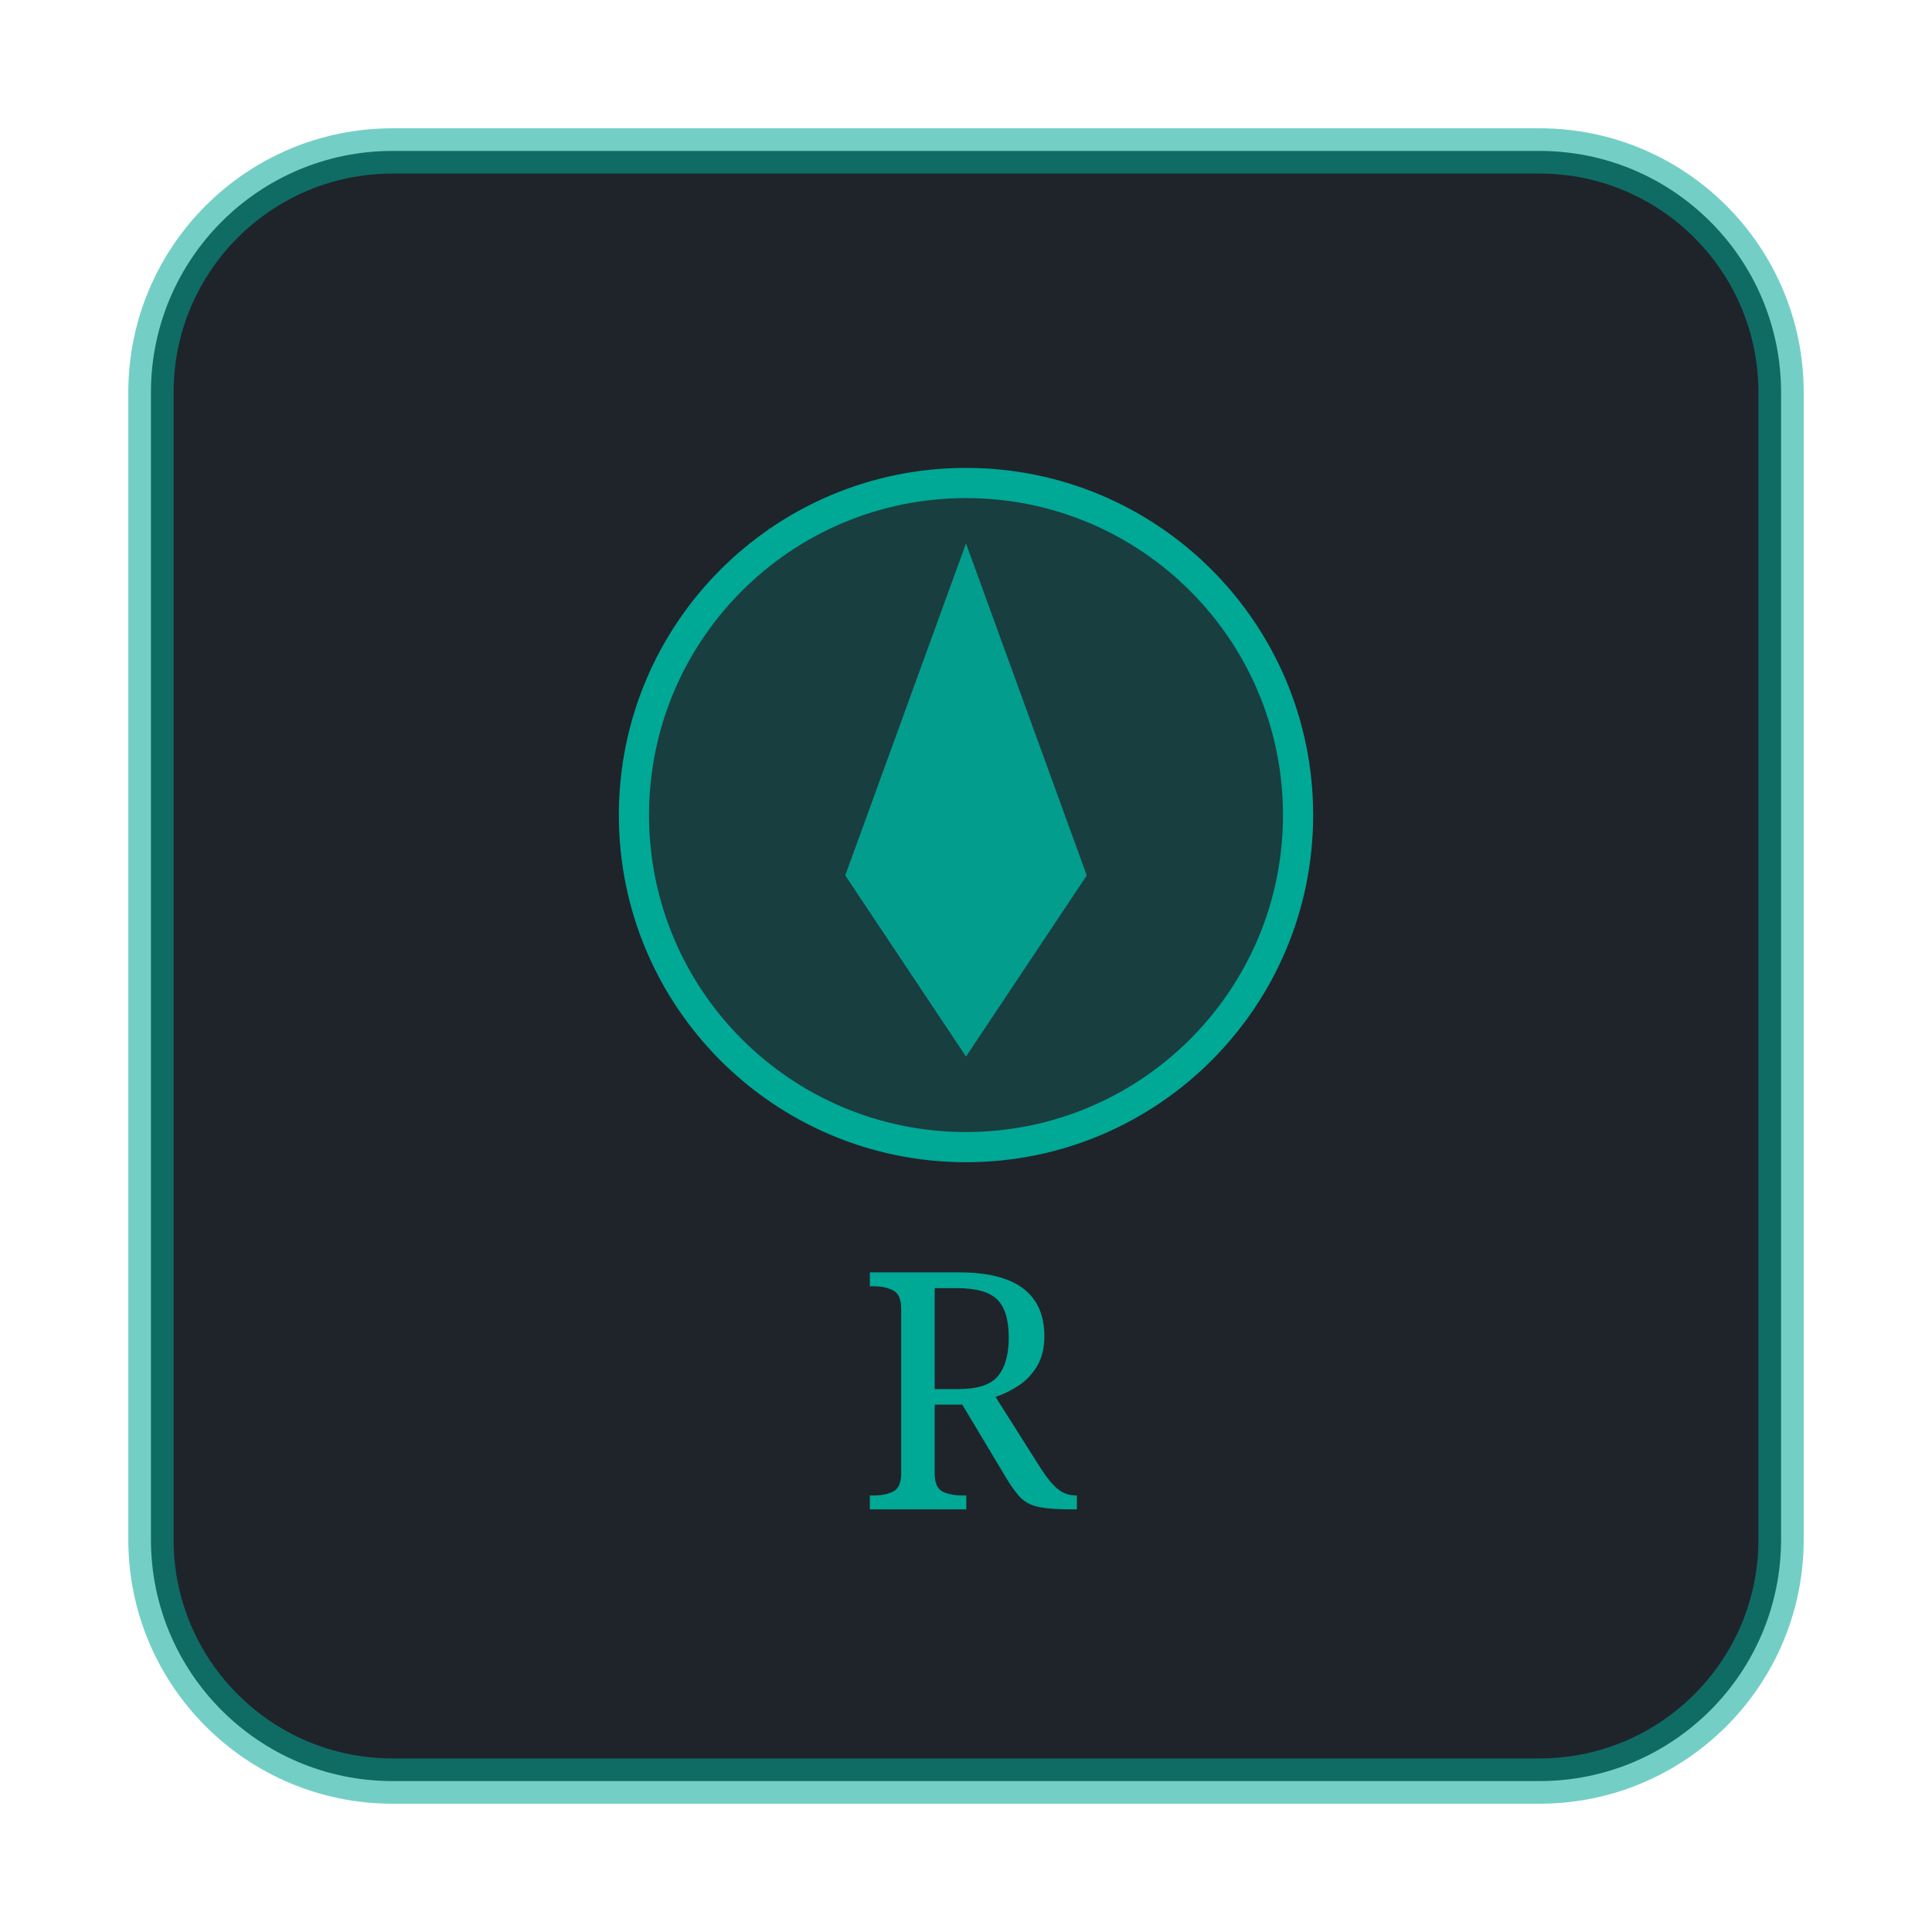
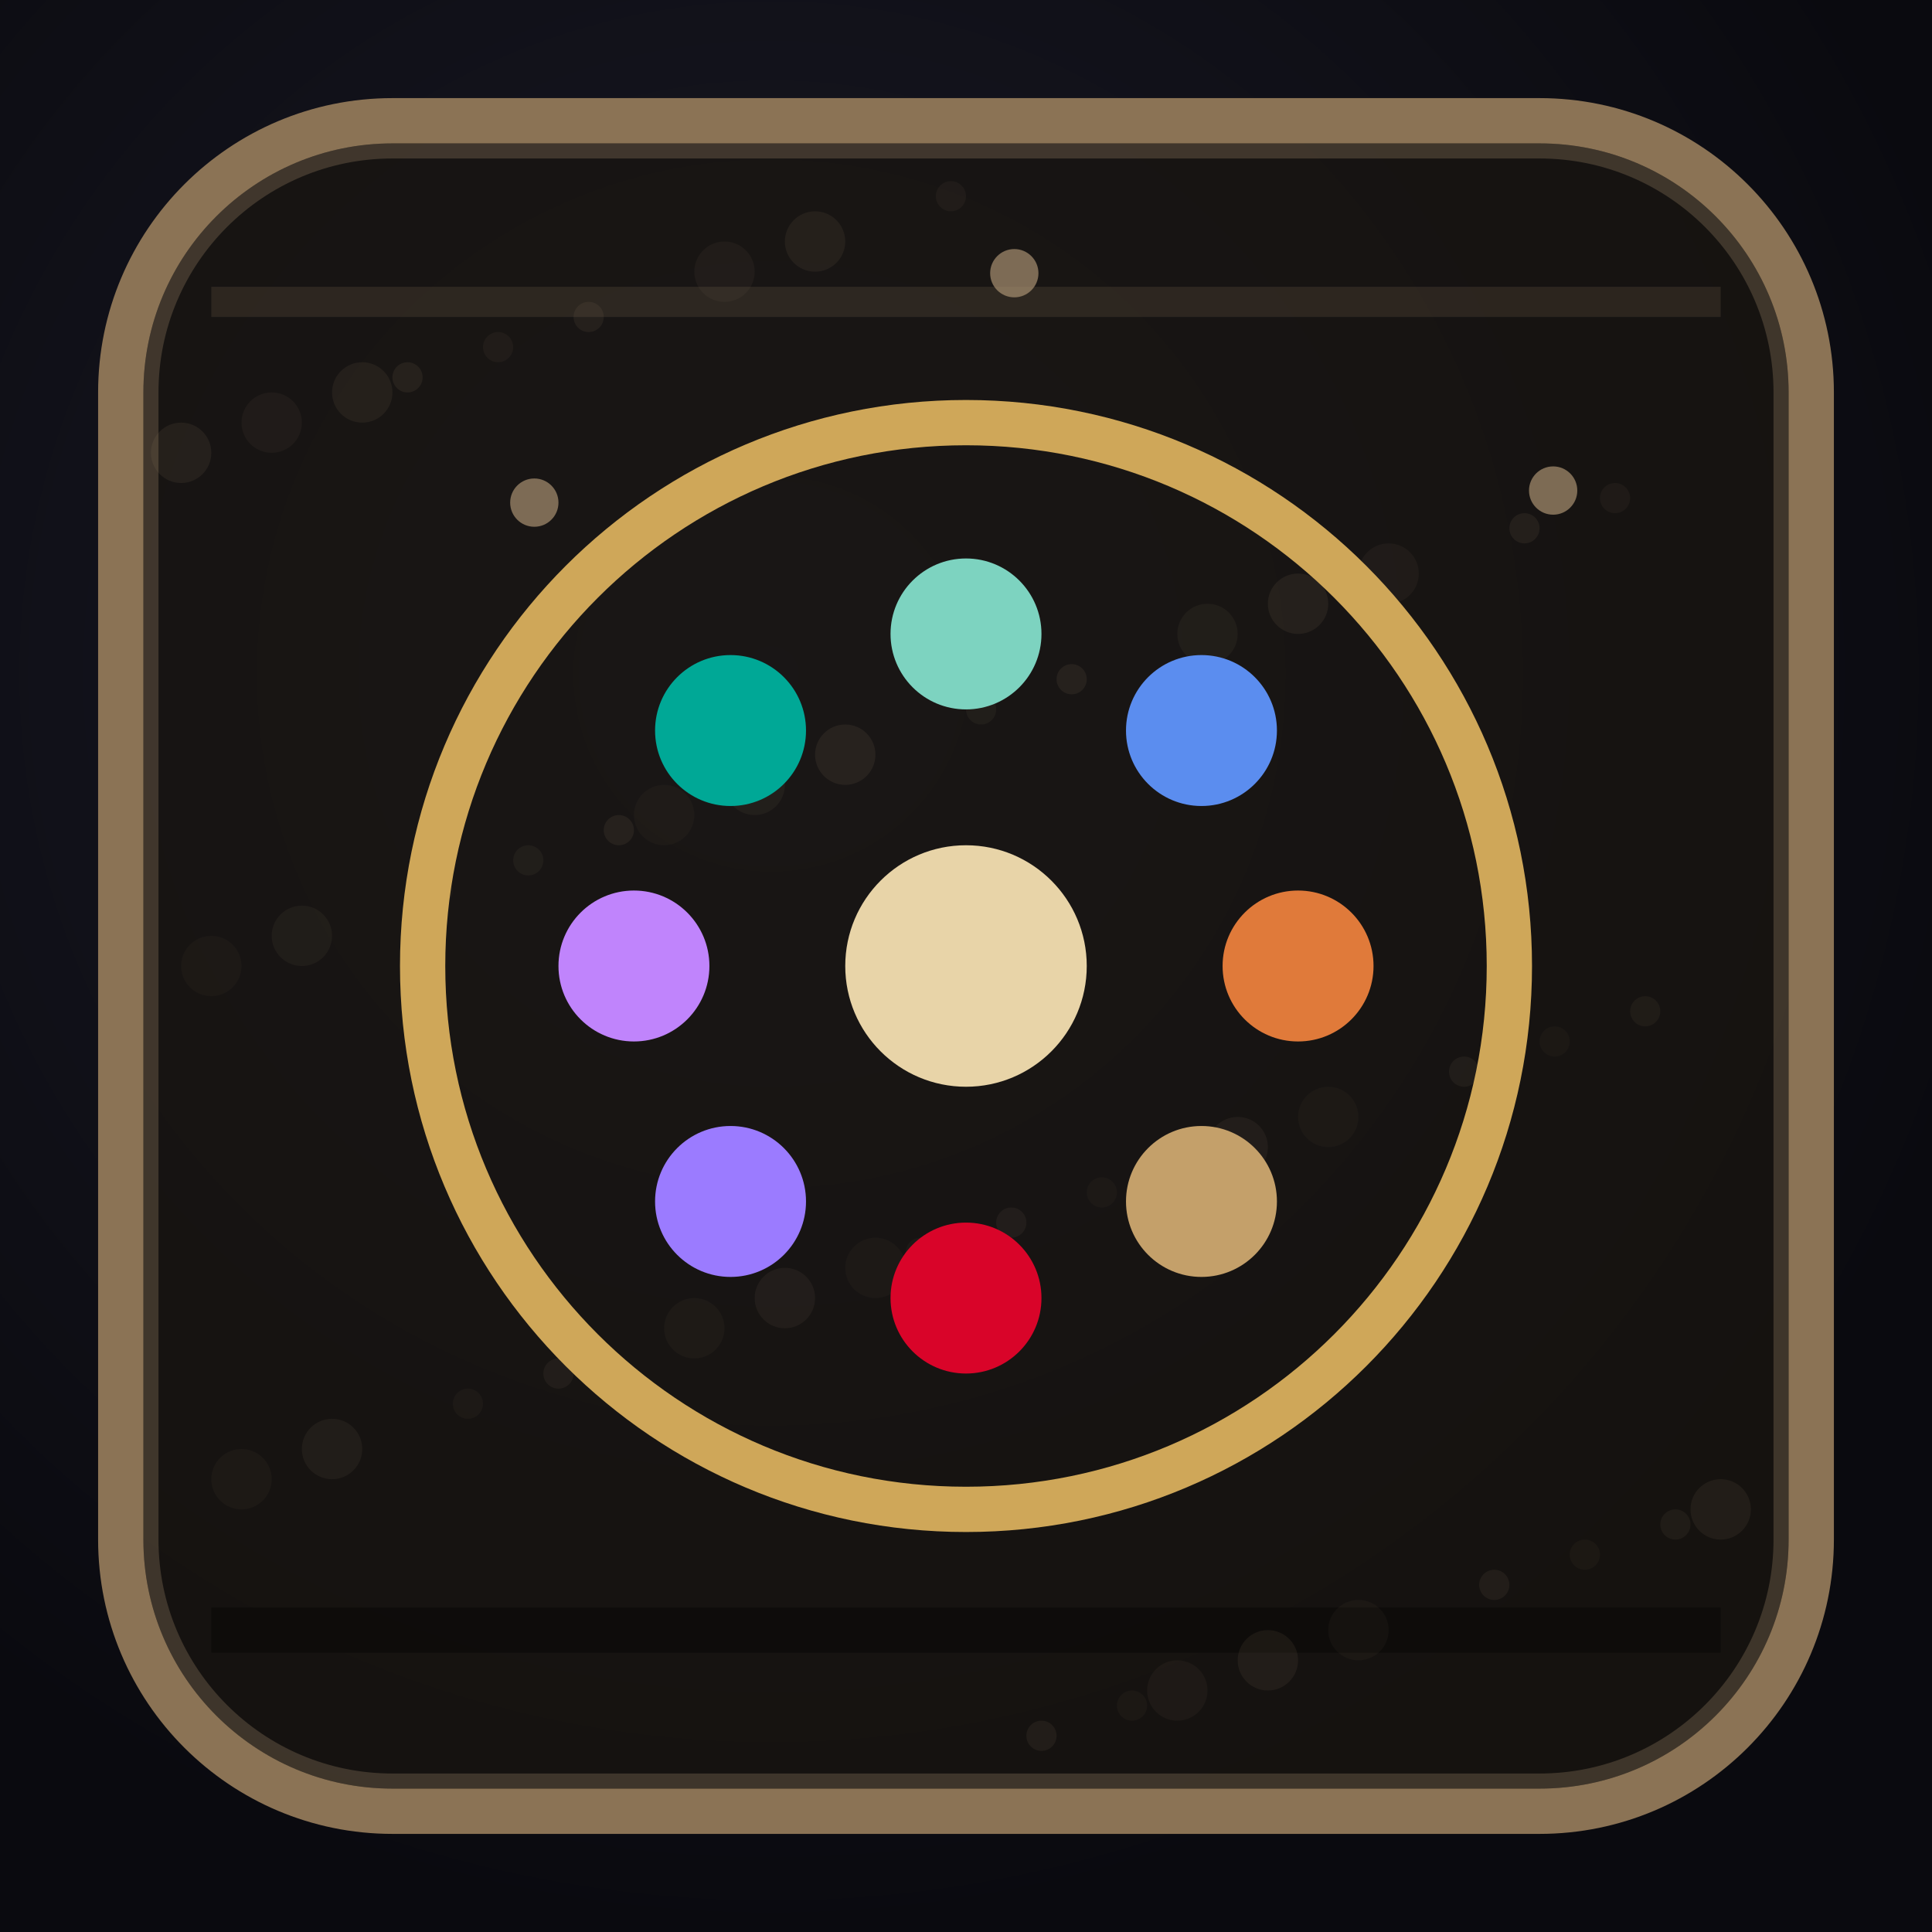
- <svg xmlns="http://www.w3.org/2000/svg" width="128" height="128" viewBox="0 0 128 128" fill="none">
-   <rect x="10" y="10" width="108" height="108" rx="16" fill="#0c1218" fill-opacity="0.92" stroke="#00a896" stroke-opacity="0.55" stroke-width="3" />
-   <circle cx="64" cy="54" r="22" fill="#00a896" fill-opacity="0.2" stroke="#00a896" stroke-width="2" />
-   <path d="M64 36 L72 58 L64 70 L56 58 Z" fill="#00a896" fill-opacity="0.9" />
-   <text x="64" y="100" text-anchor="middle" font-family="Georgia, serif" font-size="22" fill="#00a896">R</text>
+ <svg xmlns="http://www.w3.org/2000/svg" viewBox="0 0 128 128" width="128" height="128">
+   <defs>
+     <radialGradient id="g" cx="40%" cy="35%" r="65%">
+       <stop offset="0%" stop-color="#1a1a26" />
+       <stop offset="100%" stop-color="#0a0a0f" />
+     </radialGradient>
+   </defs>
+   <rect width="128" height="128" fill="url(#g)" />
+   <rect x="8" y="8" width="112" height="112" rx="18" fill="#1a1510" fill-opacity="0.72" stroke="#8b7355" stroke-width="3" />
+   <path d="M14 20 H114" stroke="#a89070" stroke-opacity="0.15" stroke-width="2" />
+   <path d="M14 108 H114" stroke="#000" stroke-opacity="0.35" stroke-width="3" />
+   <circle cx="111" cy="101" r="1" fill="#a89070" opacity="0.08" />
+   <circle cx="24" cy="26" r="2" fill="#a89070" opacity="0.09" />
+   <circle cx="41" cy="55" r="1" fill="#a89070" opacity="0.10" />
+   <circle cx="58" cy="84" r="2" fill="#a89070" opacity="0.04" />
+   <circle cx="75" cy="113" r="1" fill="#a89070" opacity="0.05" />
+   <circle cx="92" cy="38" r="2" fill="#a89070" opacity="0.06" />
+   <circle cx="109" cy="67" r="1" fill="#a89070" opacity="0.07" />
+   <circle cx="22" cy="96" r="2" fill="#a89070" opacity="0.08" />
+   <circle cx="39" cy="21" r="1" fill="#a89070" opacity="0.09" />
+   <circle cx="56" cy="50" r="2" fill="#a89070" opacity="0.10" />
+   <circle cx="73" cy="79" r="1" fill="#a89070" opacity="0.04" />
+   <circle cx="90" cy="108" r="2" fill="#a89070" opacity="0.05" />
+   <circle cx="107" cy="33" r="1" fill="#a89070" opacity="0.06" />
+   <circle cx="20" cy="62" r="2" fill="#a89070" opacity="0.07" />
+   <circle cx="37" cy="91" r="1" fill="#a89070" opacity="0.08" />
+   <circle cx="54" cy="16" r="2" fill="#a89070" opacity="0.09" />
+   <circle cx="71" cy="45" r="1" fill="#a89070" opacity="0.10" />
+   <circle cx="88" cy="74" r="2" fill="#a89070" opacity="0.04" />
+   <circle cx="105" cy="103" r="1" fill="#a89070" opacity="0.05" />
+   <circle cx="18" cy="28" r="2" fill="#a89070" opacity="0.06" />
+   <circle cx="35" cy="57" r="1" fill="#a89070" opacity="0.07" />
+   <circle cx="52" cy="86" r="2" fill="#a89070" opacity="0.08" />
+   <circle cx="69" cy="115" r="1" fill="#a89070" opacity="0.09" />
+   <circle cx="86" cy="40" r="2" fill="#a89070" opacity="0.10" />
+   <circle cx="103" cy="69" r="1" fill="#a89070" opacity="0.04" />
+   <circle cx="16" cy="98" r="2" fill="#a89070" opacity="0.05" />
+   <circle cx="33" cy="23" r="1" fill="#a89070" opacity="0.06" />
+   <circle cx="50" cy="52" r="2" fill="#a89070" opacity="0.07" />
+   <circle cx="67" cy="81" r="1" fill="#a89070" opacity="0.08" />
+   <circle cx="84" cy="110" r="2" fill="#a89070" opacity="0.09" />
+   <circle cx="101" cy="35" r="1" fill="#a89070" opacity="0.10" />
+   <circle cx="14" cy="64" r="2" fill="#a89070" opacity="0.04" />
+   <circle cx="31" cy="93" r="1" fill="#a89070" opacity="0.05" />
+   <circle cx="48" cy="18" r="2" fill="#a89070" opacity="0.06" />
+   <circle cx="65" cy="47" r="1" fill="#a89070" opacity="0.07" />
+   <circle cx="82" cy="76" r="2" fill="#a89070" opacity="0.08" />
+   <circle cx="99" cy="105" r="1" fill="#a89070" opacity="0.09" />
+   <circle cx="12" cy="30" r="2" fill="#a89070" opacity="0.10" />
+   <circle cx="29" cy="59" r="1" fill="#a89070" opacity="0.04" />
+   <circle cx="46" cy="88" r="2" fill="#a89070" opacity="0.05" />
+   <circle cx="63" cy="13" r="1" fill="#a89070" opacity="0.06" />
+   <circle cx="80" cy="42" r="2" fill="#a89070" opacity="0.07" />
+   <circle cx="97" cy="71" r="1" fill="#a89070" opacity="0.08" />
+   <circle cx="114" cy="100" r="2" fill="#a89070" opacity="0.09" />
+   <circle cx="27" cy="25" r="1" fill="#a89070" opacity="0.10" />
+   <circle cx="44" cy="54" r="2" fill="#a89070" opacity="0.04" />
+   <circle cx="61" cy="83" r="1" fill="#a89070" opacity="0.05" />
+   <circle cx="78" cy="112" r="2" fill="#a89070" opacity="0.06" />
+   <circle cx="64" cy="64" r="36" fill="none" stroke="#cfa759" stroke-width="3" />
+   <circle cx="64.0" cy="42.0" r="5" fill="#7dd3c0" />
+   <circle cx="79.6" cy="48.4" r="5" fill="#5b8def" />
+   <circle cx="86.0" cy="64.0" r="5" fill="#e07a3a" />
+   <circle cx="79.6" cy="79.6" r="5" fill="#c4a06a" />
+   <circle cx="64.0" cy="86.0" r="5" fill="#d90429" />
+   <circle cx="48.4" cy="79.6" r="5" fill="#9b7bff" />
+   <circle cx="42.0" cy="64.0" r="5" fill="#c084fc" />
+   <circle cx="48.4" cy="48.4" r="5" fill="#00a896" />
+   <circle cx="64" cy="64" r="8" fill="#e8d4a8" />
+   <circle cx="35.4" cy="33.3" r="1.6" fill="#a89070" opacity="0.7" />
+   <circle cx="67.2" cy="18.1" r="1.6" fill="#a89070" opacity="0.7" />
+   <circle cx="102.9" cy="32.5" r="1.6" fill="#a89070" opacity="0.7" />
+   <rect x="10" y="10" width="108" height="108" rx="16" fill="none" stroke="#a89070" stroke-opacity="0.28" stroke-width="1" />
</svg>
